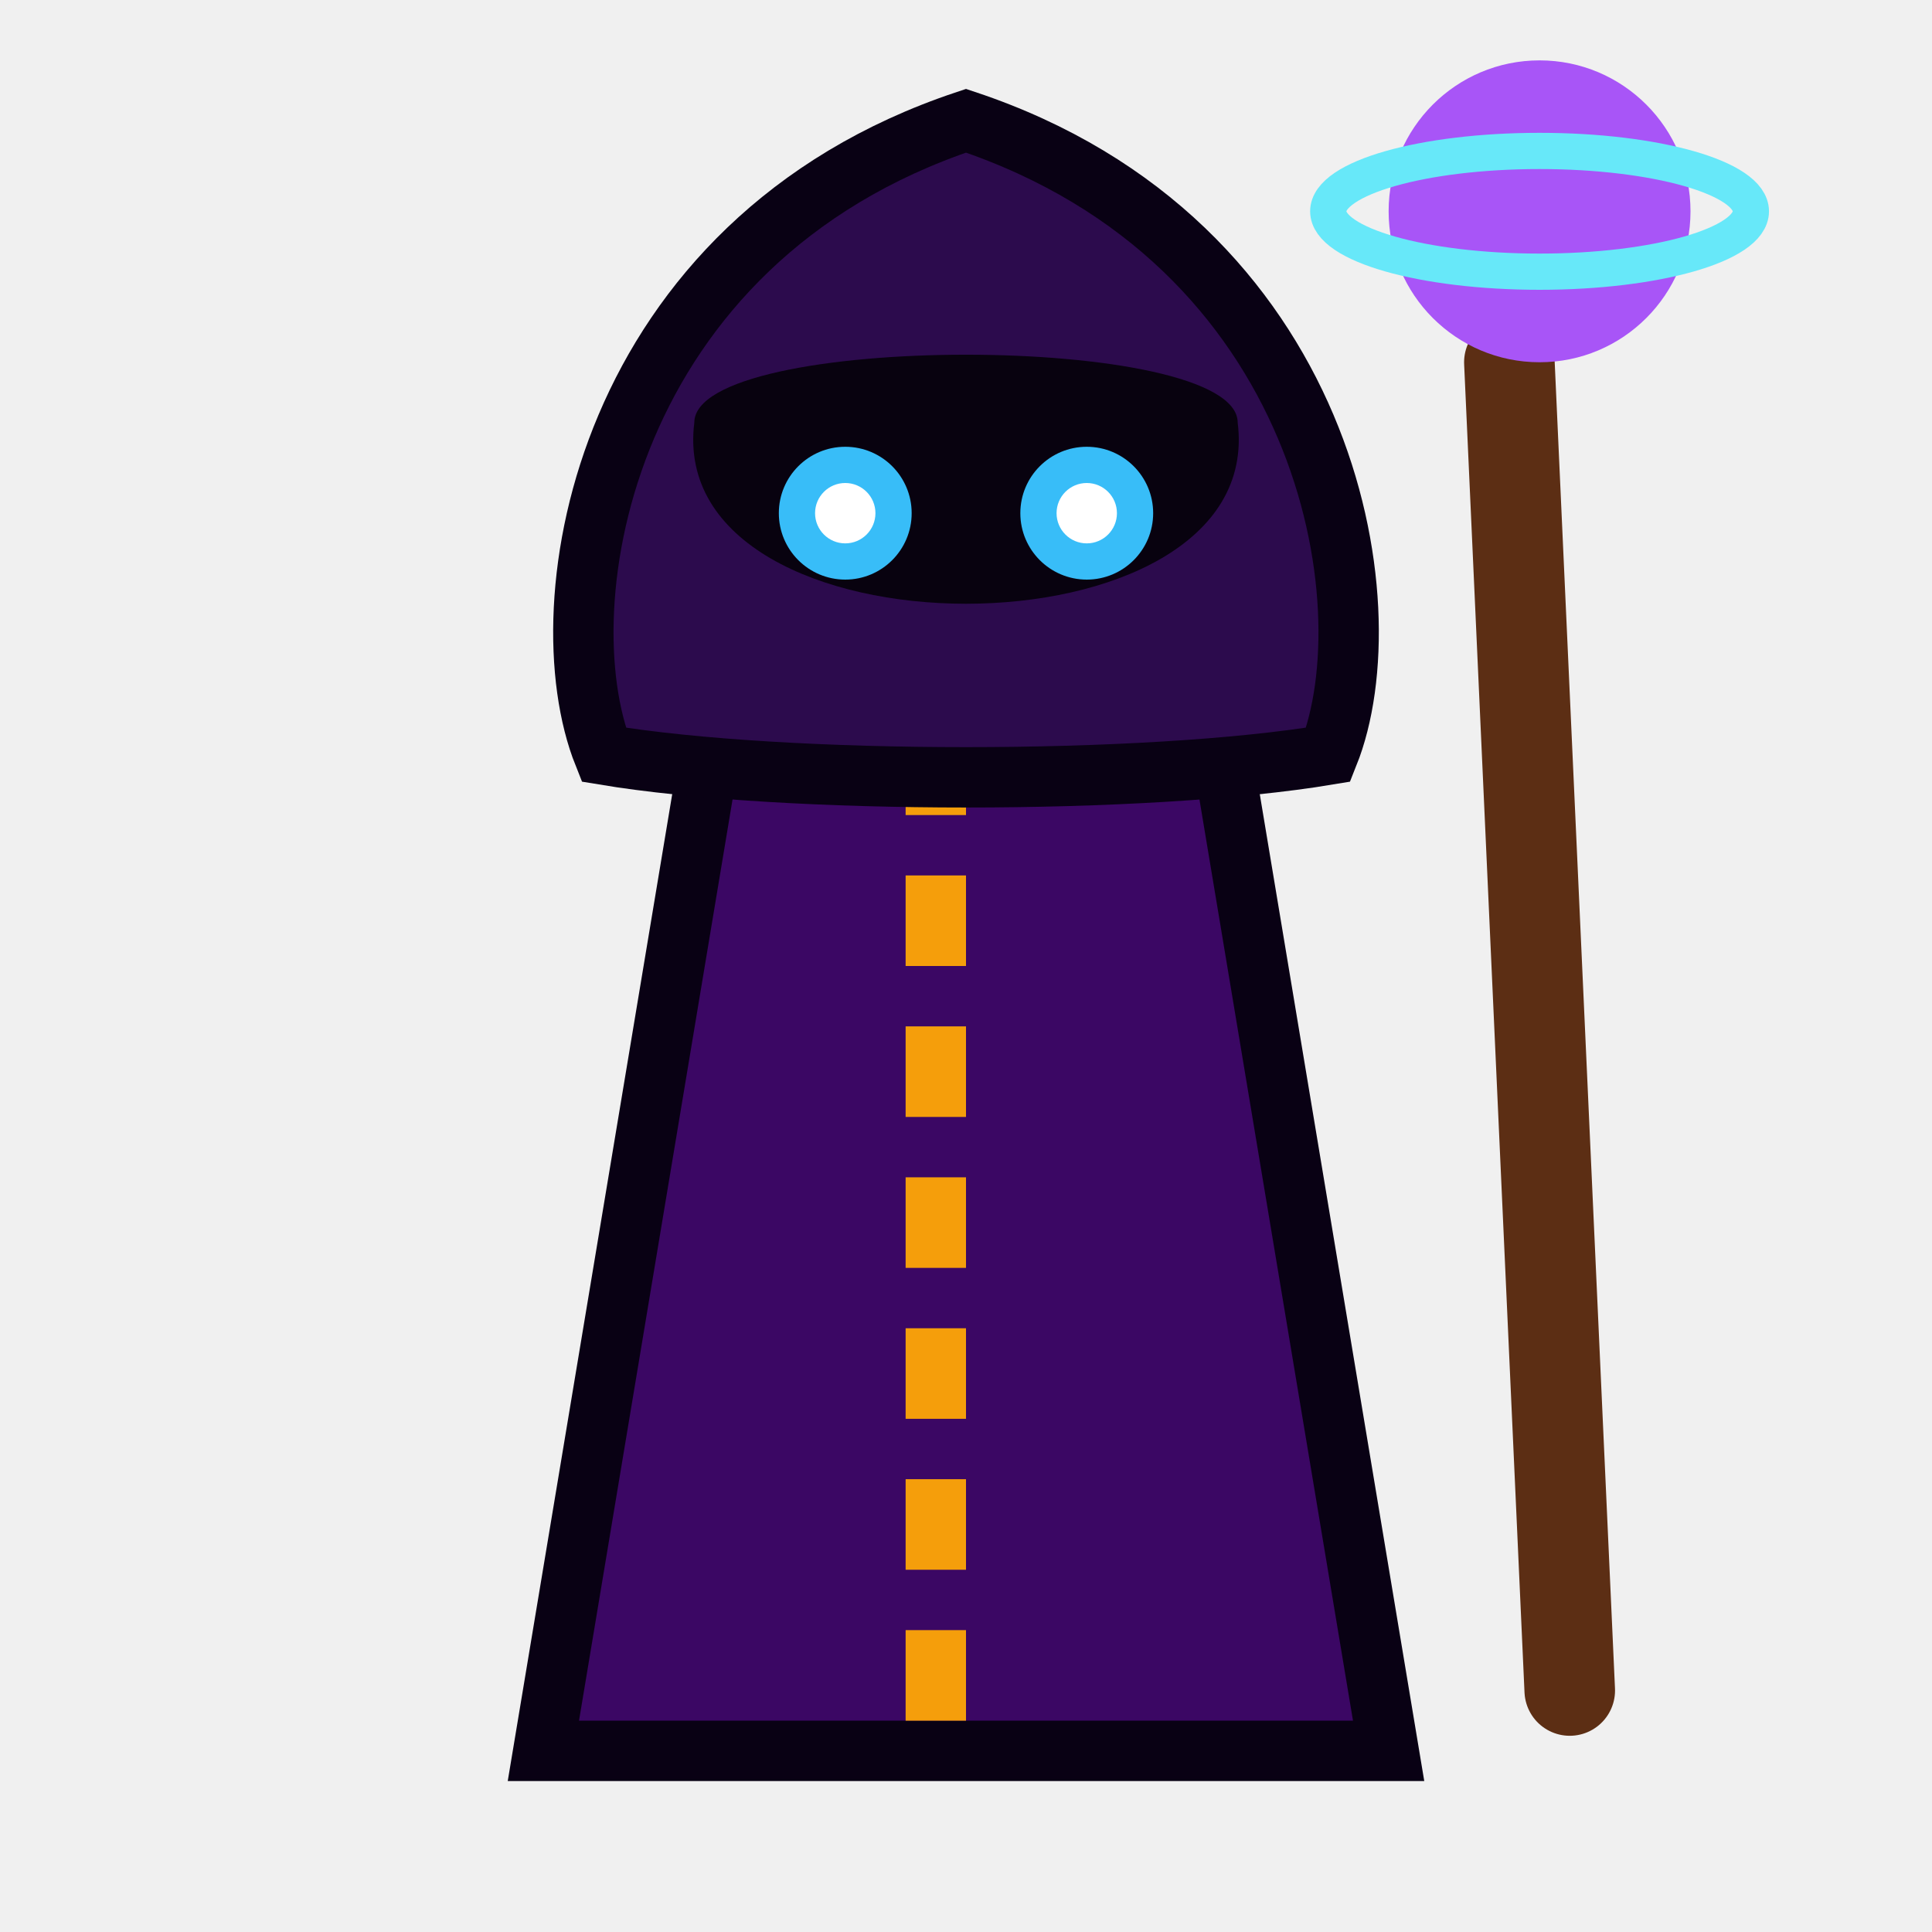
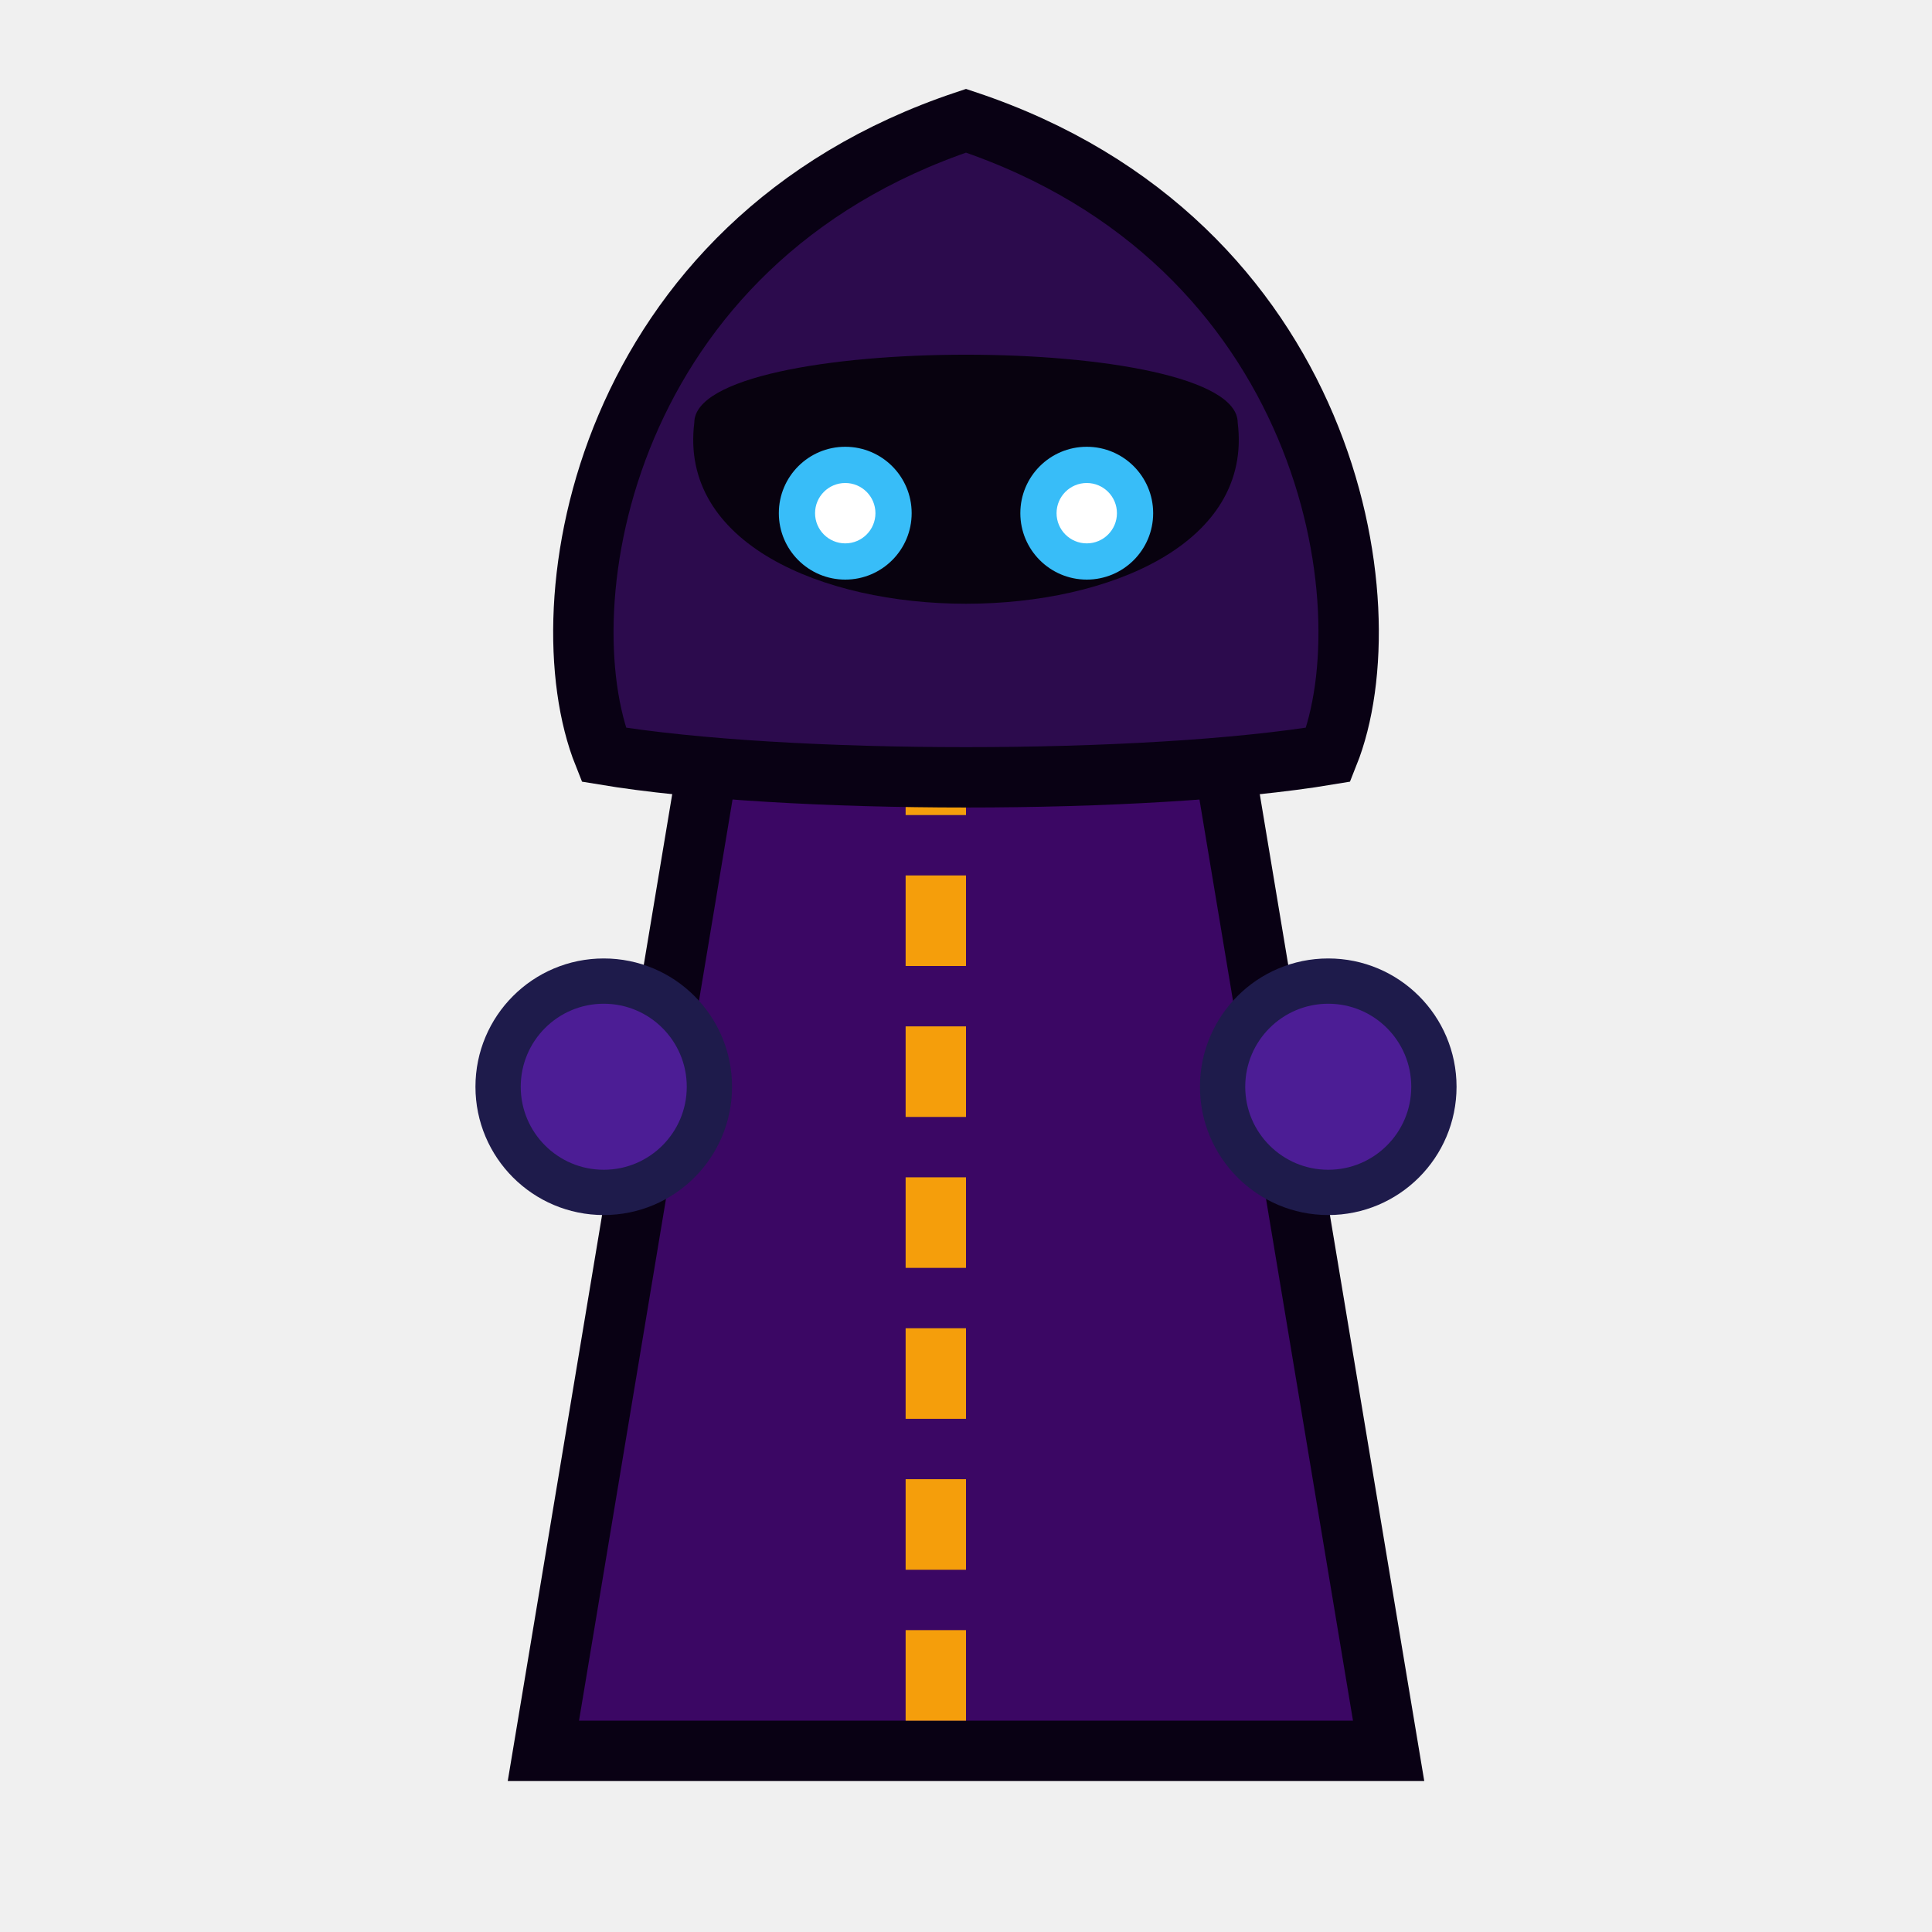
<svg xmlns="http://www.w3.org/2000/svg" width="32" height="32" viewBox="0 0 64 64">
  <path d="M 24 22 L 40 22 L 46 58 L 18 58 Z" fill="#3b0764" stroke="#090114" stroke-width="2" />
  <path d="M 31 24 L 31 58" stroke="#f59e0b" stroke-width="2" stroke-dasharray="3,2" />
  <path d="M 32 4 C 20 8, 18 20, 20 25 C 26 26, 38 26, 44 25 C 46 20, 44 8, 32 4 Z" fill="#2c0b4d" stroke="#090114" stroke-width="2" />
  <path d="M 23 14 C 23 11, 41 11, 41 14 C 42 22, 22 22, 23 14 Z" fill="#08020f" />
  <circle cx="28" cy="17" r="2.2" fill="#38bdf8" />
  <circle cx="36" cy="17" r="2.2" fill="#38bdf8" />
  <circle cx="28" cy="17" r="1" fill="#ffffff" />
  <circle cx="36" cy="17" r="1" fill="#ffffff" />
-   <line x1="50" y1="12" x2="52" y2="56" stroke="#5c2e14" stroke-width="3" stroke-linecap="round" />
-   <circle cx="51" cy="7" r="5" fill="#a855f7" />
-   <ellipse cx="51" cy="7" rx="7" ry="2" fill="none" stroke="#67e8f9" stroke-width="1.2" />
+   <circle cx="20" cy="36" r="3.5" fill="#4c1d95" stroke="#1e1b4b" stroke-width="1.5" />
+   <circle cx="44" cy="36" r="3.5" fill="#4c1d95" stroke="#1e1b4b" stroke-width="1.5" />
</svg>
